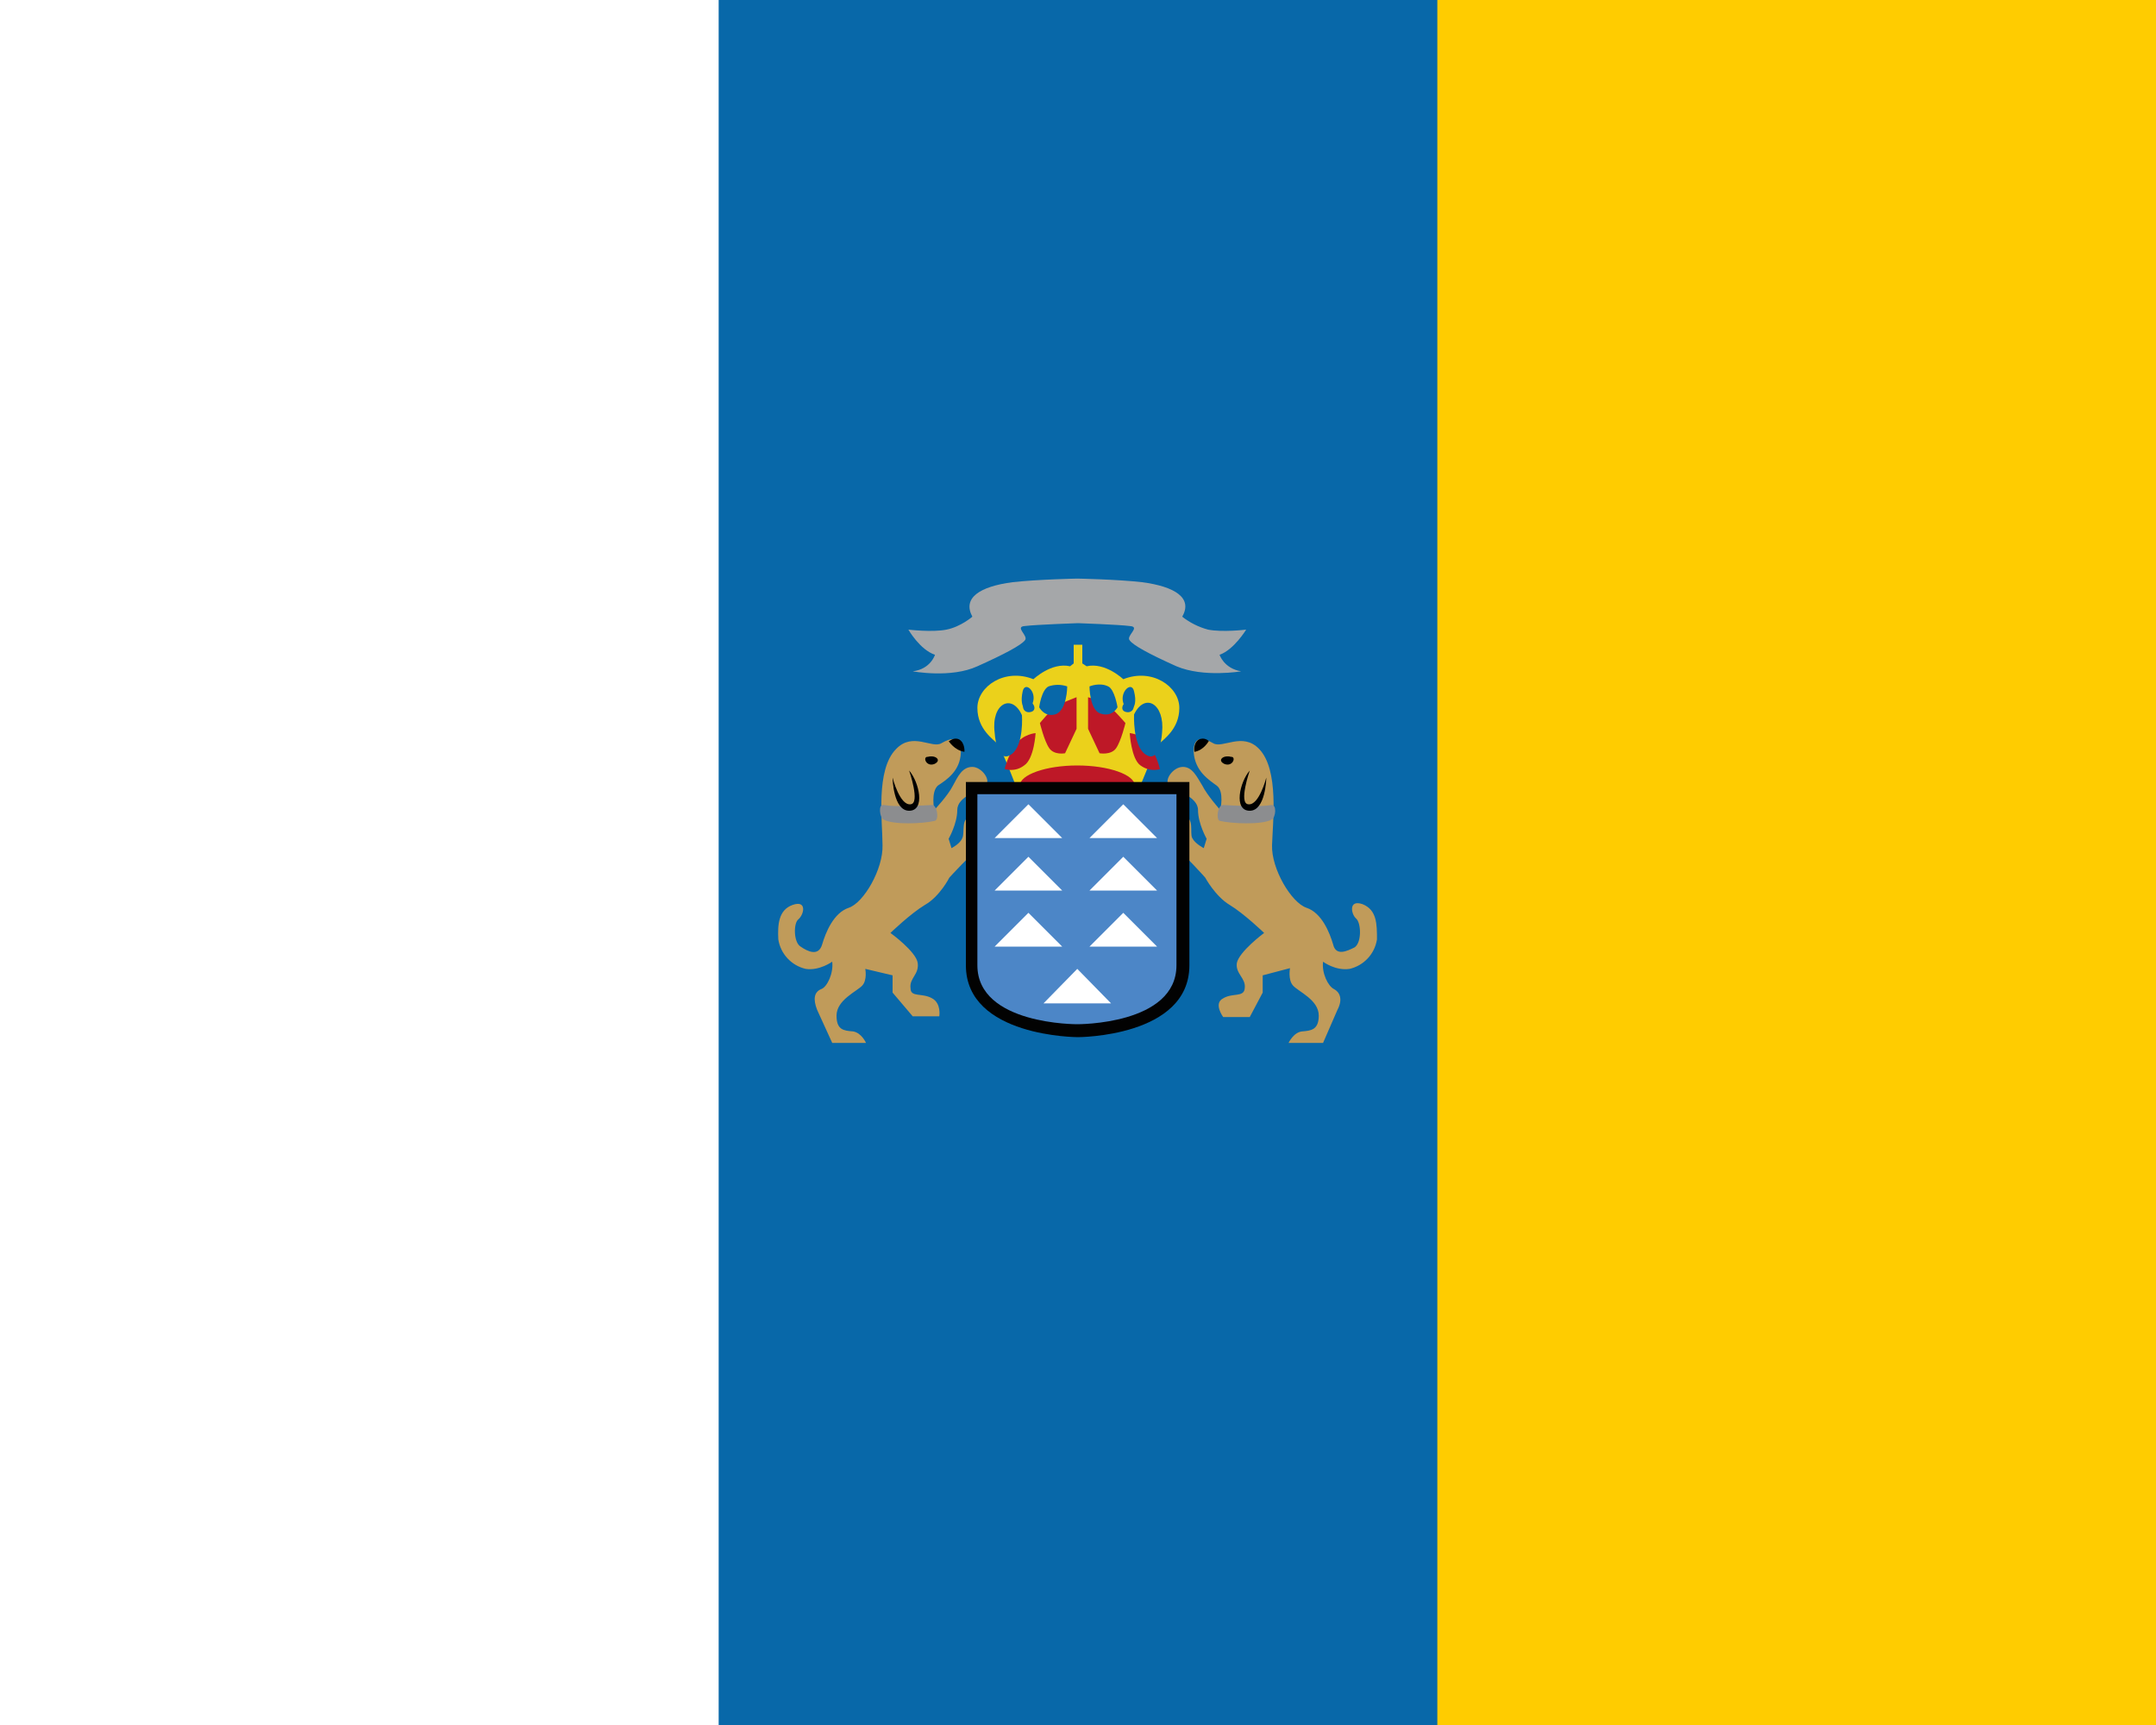
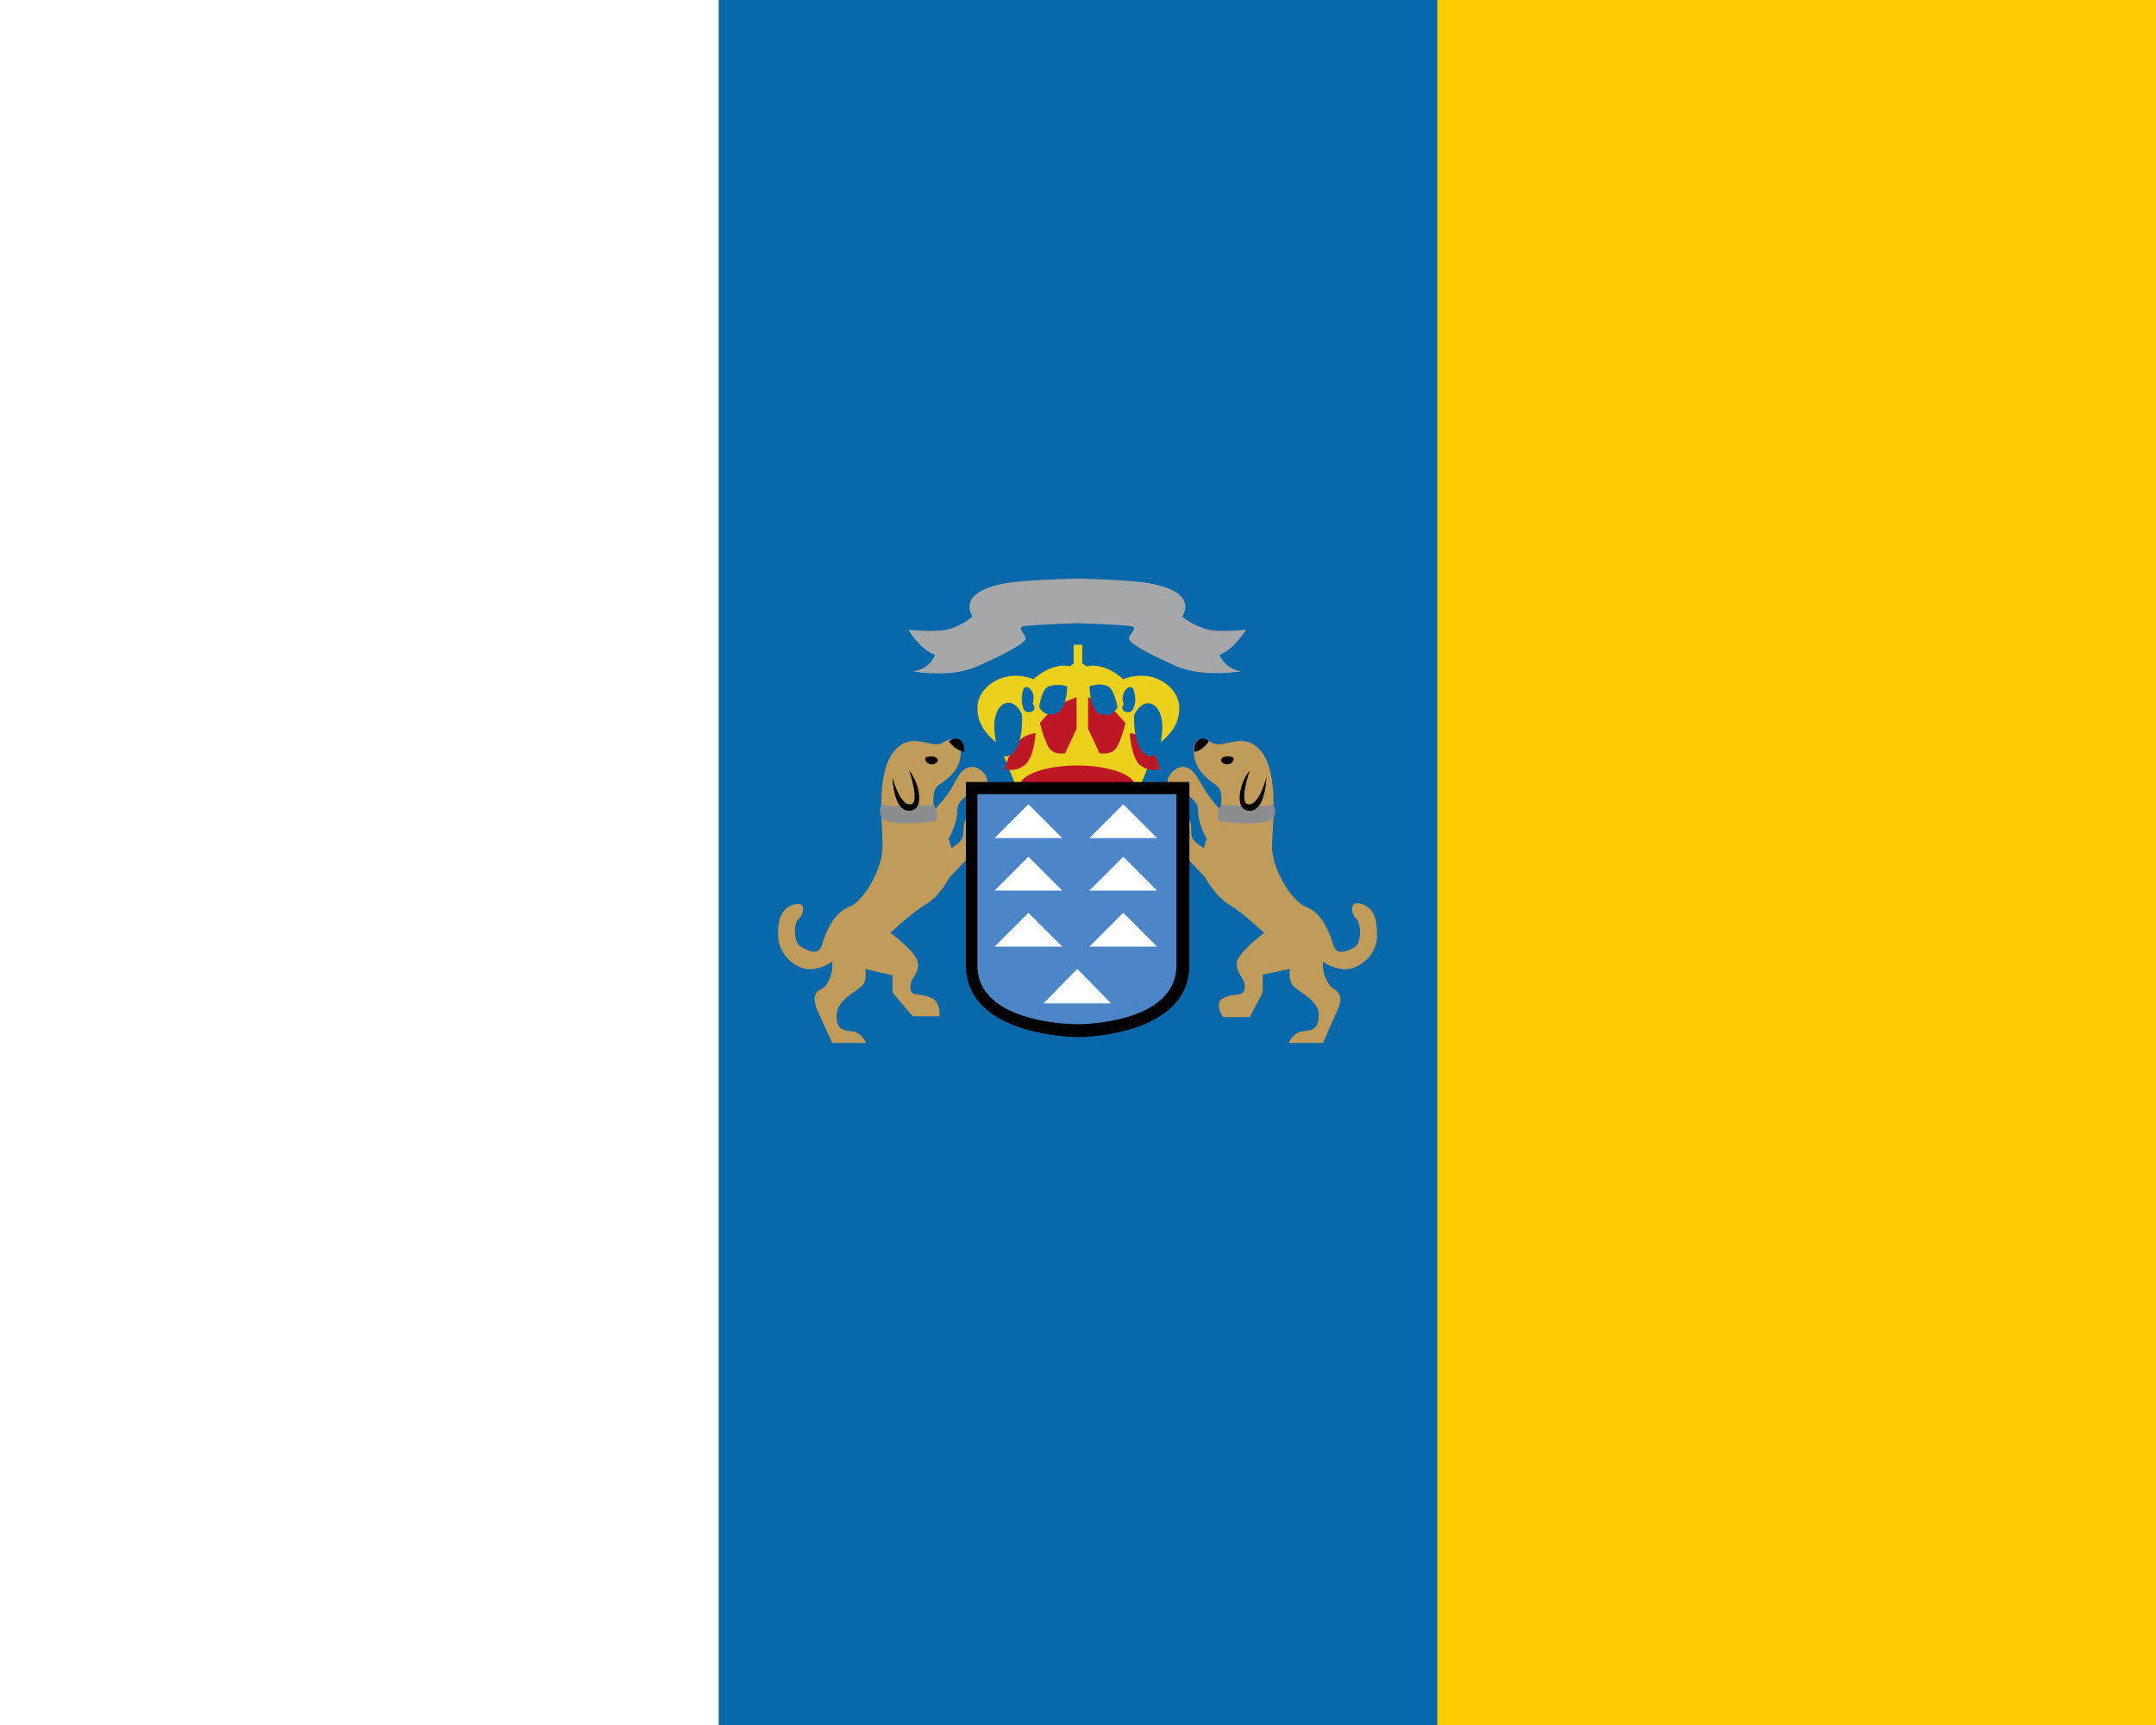
<svg xmlns="http://www.w3.org/2000/svg" width="30" height="24" viewBox="0 0 30 24">
  <path fill="#0868a9" d="M0 0h30v24H0z" />
  <path fill="#fc0" d="M30 0v24H20V0z" />
  <path fill="#fff" d="M0 24V0h10v24z" />
-   <path fill="#c09b5a" d="M17.52 10.42c-.23-.24-.51 0-.64-.08-.12-.07-.28-.12-.27.13.02.26.21.38.32.46s.05.34.05.34-.18-.2-.25-.34c-.08-.13-.14-.26-.27-.26-.14 0-.27.19-.19.26s.4.15.4.34.12.4.12.4l-.04.13s-.12-.06-.16-.14c-.04-.07.04-.3-.13-.3s-.22.38-.11.44.42.41.42.41.14.26.34.38.48.39.48.39-.35.26-.38.42c-.02.15.13.21.11.35-.01.13-.17.06-.3.14-.14.07 0 .26 0 .26h.37l.18-.34v-.24l.38-.1s-.03.16.04.24c.08.09.36.2.36.42 0 .2-.11.21-.23.22s-.19.16-.19.16h.48l.2-.46c.08-.15.03-.25-.05-.29s-.17-.22-.15-.38c0 0 .17.13.37.1a.5.5 0 0 0 .38-.41c0-.21 0-.41-.2-.49-.2-.07-.16.14-.09.2s.08.33-.02.4c-.1.05-.26.13-.3-.04-.05-.17-.16-.44-.37-.51s-.49-.54-.48-.87.1-1.05-.18-1.34m-5.05 0c.23-.24.5 0 .63-.08.12-.07.28-.12.27.13-.01.26-.2.38-.32.46-.1.09-.05.34-.05.34s.19-.2.26-.34c.07-.13.13-.26.27-.26.13 0 .27.19.18.26-.08.07-.39.15-.39.34s-.12.4-.12.4l.04.13s.12-.06.15-.14c.04-.07-.03-.3.14-.3s.22.38.1.44c-.1.06-.42.41-.42.41s-.13.26-.34.38c-.2.12-.48.39-.48.39s.36.26.38.42-.12.21-.1.35c0 .13.16.06.3.14.13.07.1.25.1.25h-.37l-.28-.33v-.24l-.38-.09s.03.15-.04.23-.36.2-.36.42c0 .2.1.21.23.22.12.02.18.16.18.16h-.47l-.21-.46q-.09-.23.06-.29c.08-.03.17-.22.15-.38 0 0-.18.13-.37.1a.5.5 0 0 1-.38-.41c-.01-.2 0-.41.2-.48s.16.13.08.2c-.07.05-.07.32.03.38.1.07.25.14.3-.03s.16-.44.37-.51.48-.54.47-.87c0-.33-.1-1.05.19-1.34" />
+   <path fill="#c09b5a" d="M17.52 10.42c-.23-.24-.51 0-.64-.08-.12-.07-.28-.12-.27.13.02.26.21.38.32.46s.05.34.05.34-.18-.2-.25-.34c-.08-.13-.14-.26-.27-.26-.14 0-.27.19-.19.26s.4.14.4.34.12.4.12.4l-.04.13s-.12-.07-.16-.14.04-.3-.13-.3-.22.38-.11.44.42.41.42.41.14.26.34.38.48.39.48.39-.35.26-.38.41c-.02.16.13.22.11.36-.01.13-.17.06-.3.14-.14.07 0 .26 0 .26h.37l.18-.34v-.25l.38-.08s-.03.14.04.23.36.2.36.41-.11.22-.23.23-.19.16-.19.16h.48l.2-.46c.08-.15.03-.25-.05-.29s-.17-.22-.15-.38c0 0 .17.13.37.1a.5.5 0 0 0 .38-.41c0-.21 0-.41-.2-.49-.2-.07-.16.14-.09.2s.08.33-.02.4c-.1.05-.26.13-.3-.04-.05-.17-.16-.44-.37-.52-.2-.07-.49-.53-.48-.86s.1-1.05-.18-1.34m-5.05 0c.23-.24.5 0 .63-.08.12-.07.28-.12.27.13-.01.26-.2.38-.32.46-.1.09-.05.34-.05.34s.19-.2.26-.34c.07-.13.13-.26.27-.26.13 0 .27.19.18.26-.08.07-.39.14-.39.34s-.12.4-.12.4l.04.13s.12-.07.15-.14c.04-.07-.03-.3.14-.3s.22.38.1.44c-.1.06-.42.41-.42.41s-.13.26-.34.38c-.2.12-.48.39-.48.39s.36.26.38.41c.03.16-.12.22-.1.36 0 .13.16.06.3.14.13.07.1.25.1.25h-.37l-.28-.33v-.24l-.38-.09s.03.15-.04.23-.36.2-.36.42c0 .2.1.21.23.22.12.02.18.16.18.16h-.47l-.21-.46q-.09-.23.06-.29c.08-.03.17-.22.15-.38 0 0-.18.13-.37.1a.5.5 0 0 1-.38-.41c-.01-.2 0-.41.2-.48s.16.13.08.2c-.07.05-.07.32.03.38s.25.14.3-.03.16-.44.37-.52c.2-.07.48-.53.47-.86 0-.33-.1-1.05.19-1.34" />
  <path fill="#8c8d8f" d="M17.69 11.2c-.18.03-.46.01-.67 0-.08 0-.1.2-.05.22.16.04.6.06.73-.02.05-.03.07-.21-.01-.2" />
-   <path fill="#000" d="M16.82 10.31s-.07.13-.2.15c0 0-.02-.12.06-.17.08-.04.14.02.14.02m.31.22c-.11-.03-.2.05-.09.1.11.04.16-.09.1-.1m.48.3s-.01.45-.23.45c-.23 0-.14-.4 0-.56 0 0-.16.46-.02.47.15.02.25-.37.25-.37" />
+   <path fill="#000" d="M16.82 10.31s-.07.13-.2.15c0 0-.02-.12.06-.17.08-.04.14.02.14.02m.31.22c-.11-.03-.2.05-.09.1.11.03.16-.09.1-.1m.48.3s-.01.45-.23.45c-.23 0-.14-.4 0-.56 0 0-.16.46-.02.47.15.02.25-.37.25-.37" />
  <path fill="#8c8d8f" d="M12.3 11.2c.17.03.46.01.67 0 .07 0 .1.2.04.22-.16.04-.59.06-.72-.02-.05-.03-.07-.21 0-.2" />
-   <path fill="#000" d="M13.2 10.31s.08.13.22.15c0 0 .01-.12-.07-.17-.07-.04-.14.02-.14.02m-.3.22c.11-.03.2.05.09.1-.11.04-.16-.09-.1-.1m-.48.3s.01.45.23.45c.23 0 .14-.4 0-.56 0 0 .16.46.02.47-.15.02-.25-.37-.25-.37" />
+   <path fill="#000" d="M13.2 10.31s.08.13.22.15c0 0 .01-.12-.07-.17-.07-.04-.14.02-.14.02m-.3.22c.11-.03.2.05.09.1-.11.03-.16-.09-.1-.1m-.48.3s.01.45.23.45c.23 0 .14-.4 0-.56 0 0 .16.46.02.47-.15.02-.25-.37-.25-.37" />
  <path fill="#ebd11b" d="M15.63 9.45s-.25-.24-.51-.18l-.06-.04v-.26h-.12v.26l-.05.04c-.26-.06-.51.18-.51.18-.4-.16-.78.1-.78.4s.23.44.28.5c.05.04.3.7.3.7h1.64s.26-.66.31-.7c.05-.06.28-.2.28-.5s-.38-.56-.78-.4" />
  <path fill="#be1827" d="M14.98 9.7v.44l-.16.34s-.15.03-.22-.07-.13-.35-.13-.35.16-.2.26-.26zm-.57.5s-.02.36-.16.45c-.13.1-.27.05-.27.05s.04-.18.15-.34c.11-.15.28-.16.28-.16" />
-   <path fill="#0868a9" d="M14.59 9.55a.4.4 0 0 1 .26 0s0 .34-.17.39c-.15.04-.22-.1-.22-.1s.03-.24.13-.29m-.75.64c-.05-.4.24-.55.38-.24 0 0 .03.41-.14.54s-.23-.14-.24-.3m.39-.57c.03-.15.2 0 .14.16-.04.17-.2.11-.14-.16" />
+   <path fill="#0868a9" d="M14.59 9.55a.4.4 0 0 1 .26 0s0 .34-.17.38c-.15.05-.22-.09-.22-.09s.03-.25.13-.29m-.75.64c-.05-.4.24-.56.38-.25 0 0 .03.42-.14.55s-.23-.14-.24-.3m.39-.57c.03-.15.2 0 .14.16-.04.17-.2.11-.14-.16" />
  <path fill="#0868a9" d="M14.26 9.78c.08-.08.19.08.1.12-.1.04-.16-.06-.1-.12" />
  <path fill="#be1827" d="M15.14 9.7v.44l.16.34s.16.03.23-.07.13-.35.13-.35-.17-.2-.26-.26c-.1-.05-.26-.1-.26-.1m.58.5s.02.36.15.45c.14.1.27.05.27.05s-.04-.18-.15-.34c-.1-.15-.27-.16-.27-.16" />
-   <path fill="#0868a9" d="M15.42 9.55c-.12-.06-.26 0-.26 0s0 .34.16.38c.16.05.23-.09.23-.09s-.04-.25-.13-.29m.75.64c.04-.4-.24-.56-.39-.25 0 0-.02.42.15.55s.23-.14.24-.3m-.39-.57c-.03-.15-.2 0-.15.16.05.17.22.11.15-.16" />
+   <path fill="#0868a9" d="M15.42 9.55c-.12-.06-.26 0-.26 0s0 .34.16.39.23-.1.23-.1-.04-.24-.13-.29m.75.64c.04-.4-.24-.55-.39-.24 0 0-.02.41.15.54s.23-.14.24-.3m-.39-.57c-.03-.15-.2 0-.15.16.05.17.22.11.15-.16" />
  <path fill="#0868a9" d="M15.75 9.78c-.08-.08-.19.08-.1.12.1.04.16-.06.1-.12" />
  <path fill="#be1827" d="M14.19 10.93c0-.15.36-.28.8-.28s.8.13.8.28-.36.28-.8.28-.8-.13-.8-.28" />
  <path fill="#020202" d="M15 10.88h-1.56v2.55c0 1 1.56 1 1.56 1s1.55 0 1.55-1v-2.55z" />
  <path fill="#4c86c7" d="M15 11.05h-1.4v2.38c0 .83 1.39.82 1.39.82s1.38.01 1.38-.82v-2.38z" />
  <path fill="#a5a7a9" d="M16.97 9.11c.2-.07.37-.35.37-.35s-.33.04-.53 0a1 1 0 0 1-.36-.18c.15-.26-.1-.42-.56-.48-.35-.04-.9-.05-.9-.05s-.54.01-.9.05c-.46.06-.7.22-.56.48 0 0-.16.14-.36.18s-.53 0-.53 0 .16.28.37.35c0 0-.06.2-.31.23 0 0 .53.1.9-.07q.58-.26.66-.36c.06-.06-.15-.19 0-.2.16-.02.74-.04.74-.04s.57.02.72.04c.16.01-.06.14 0 .2q.07.1.65.36c.38.16.9.07.9.07-.24-.04-.3-.23-.3-.23" />
  <path fill="#fff" d="M15.46 13.96h-.94l.47-.48zm-.68-1.57h-.94l.47-.47zm0-.73h-.94l.47-.47zm0 1.51h-.94l.47-.47zm1.32-.78h-.94l.47-.47zm0-.73h-.94l.47-.47zm0 1.51h-.94l.47-.47z" />
</svg>
